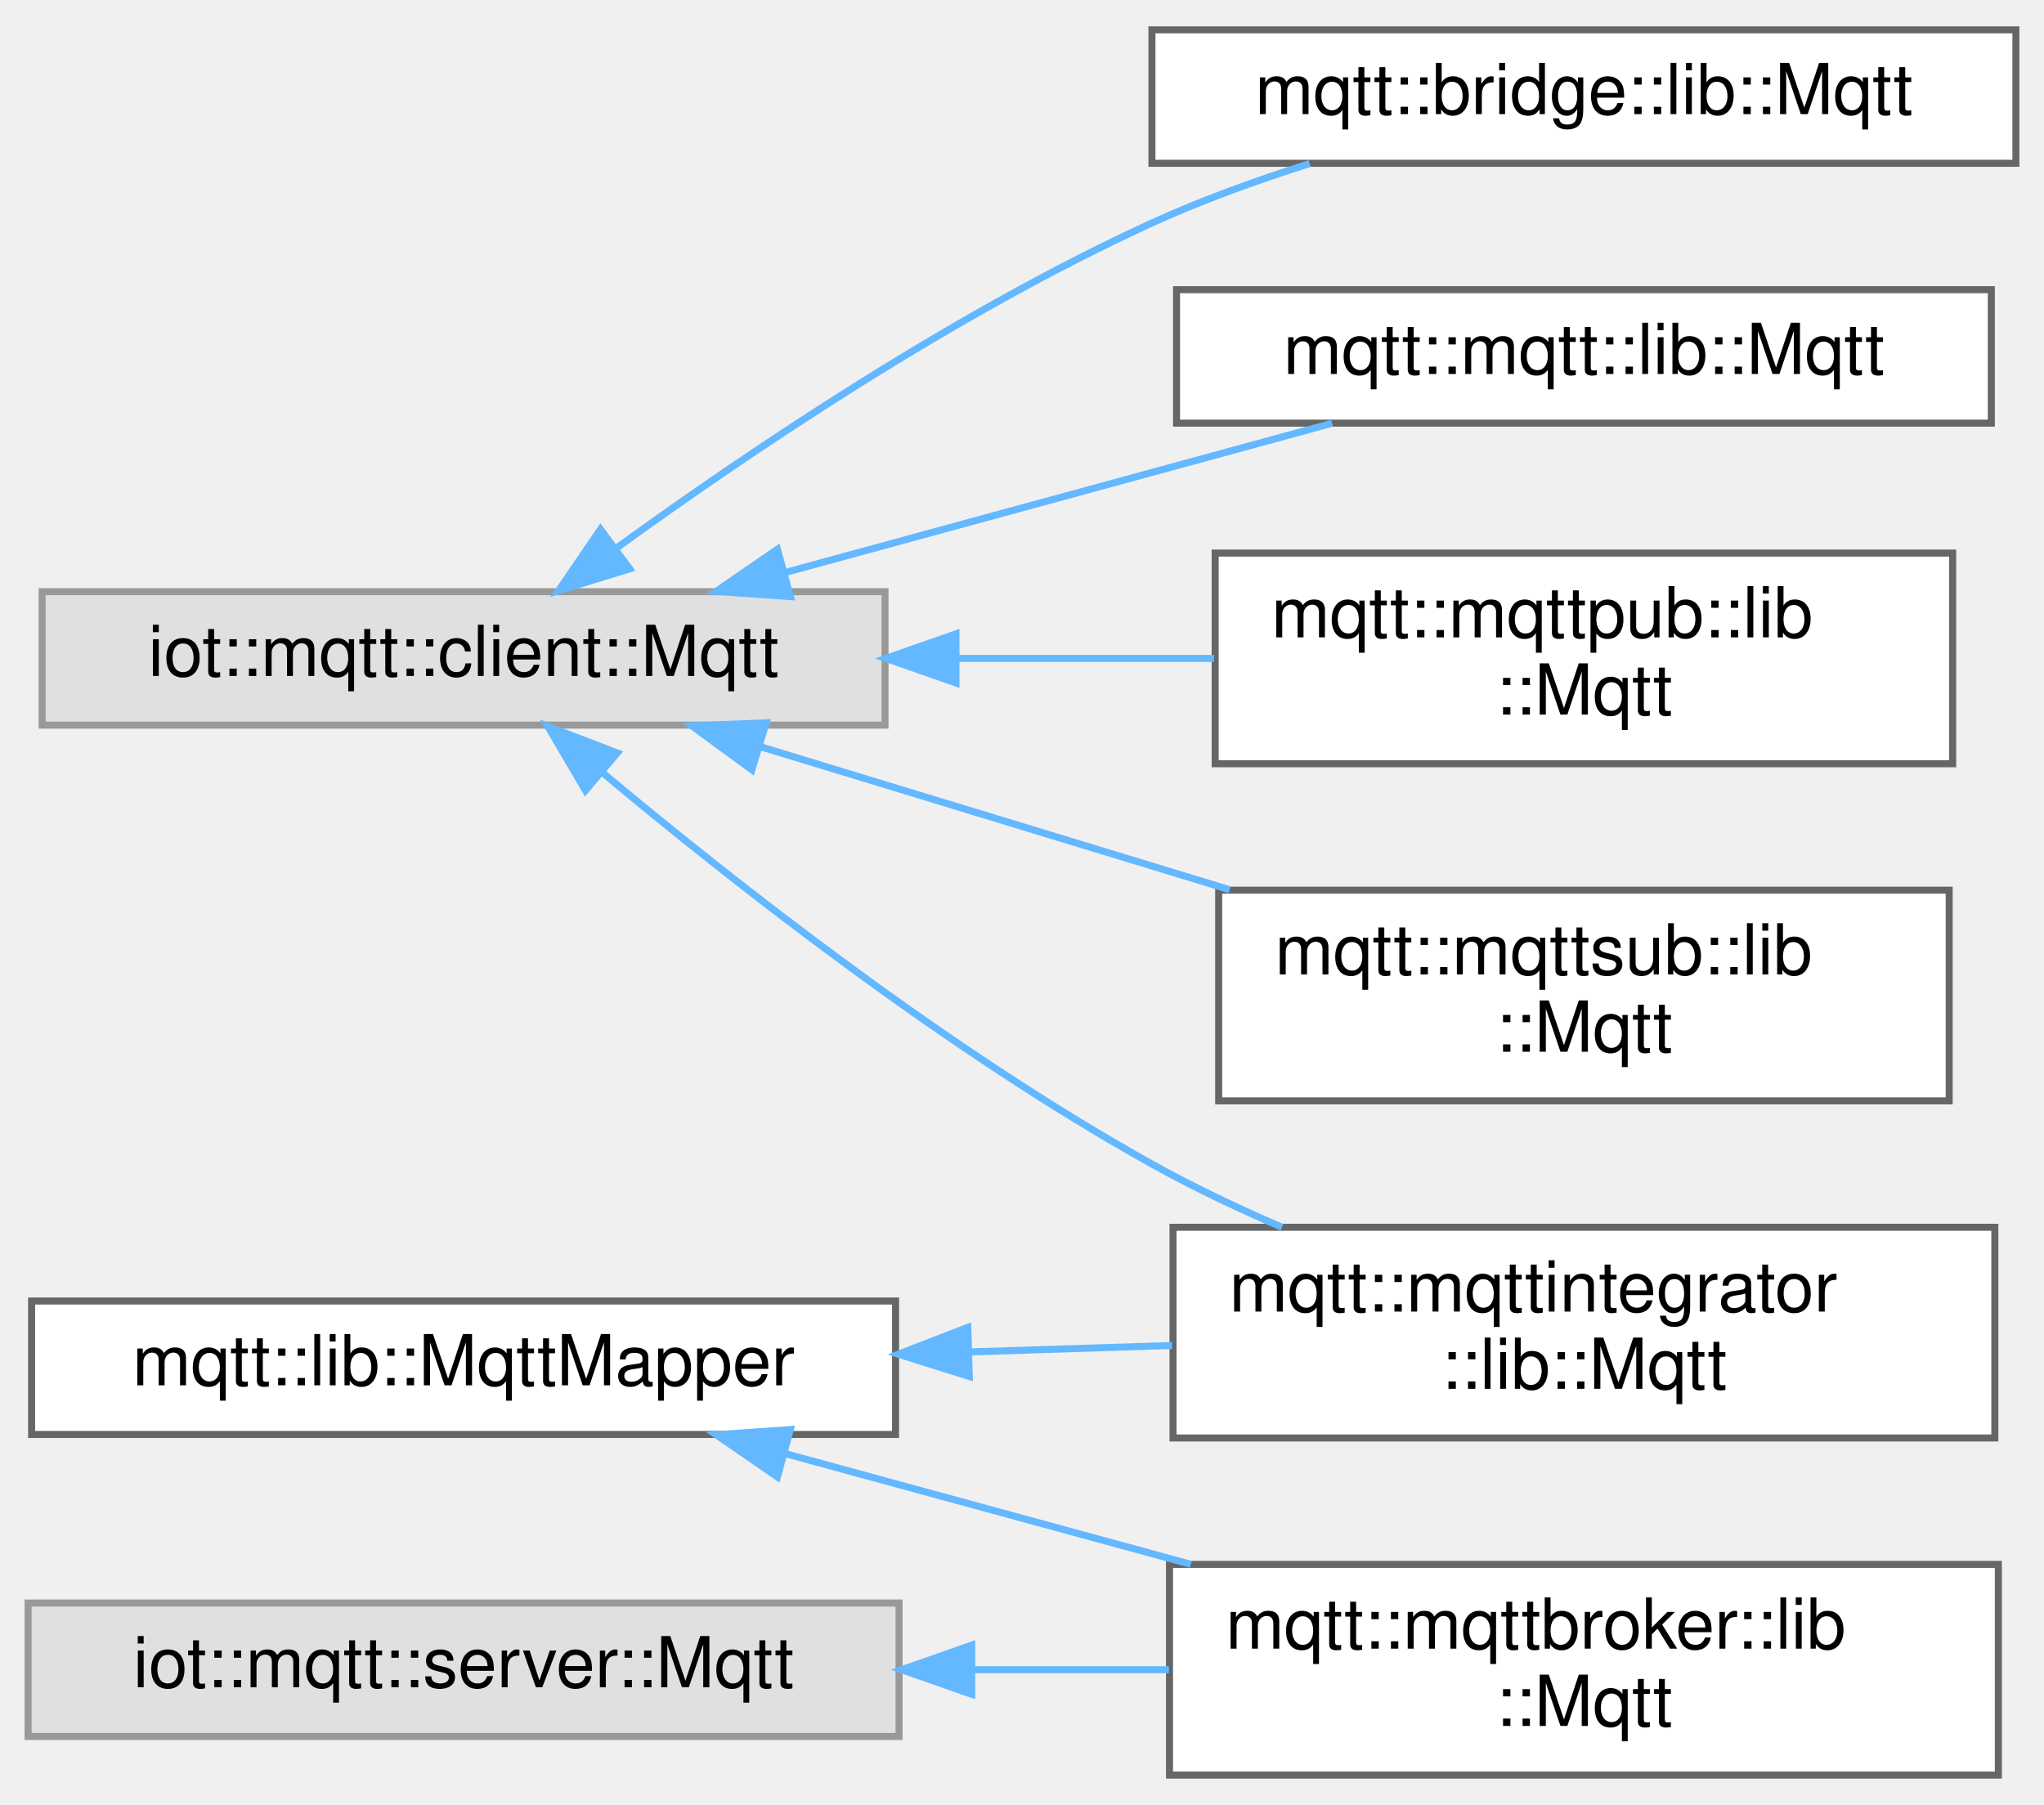
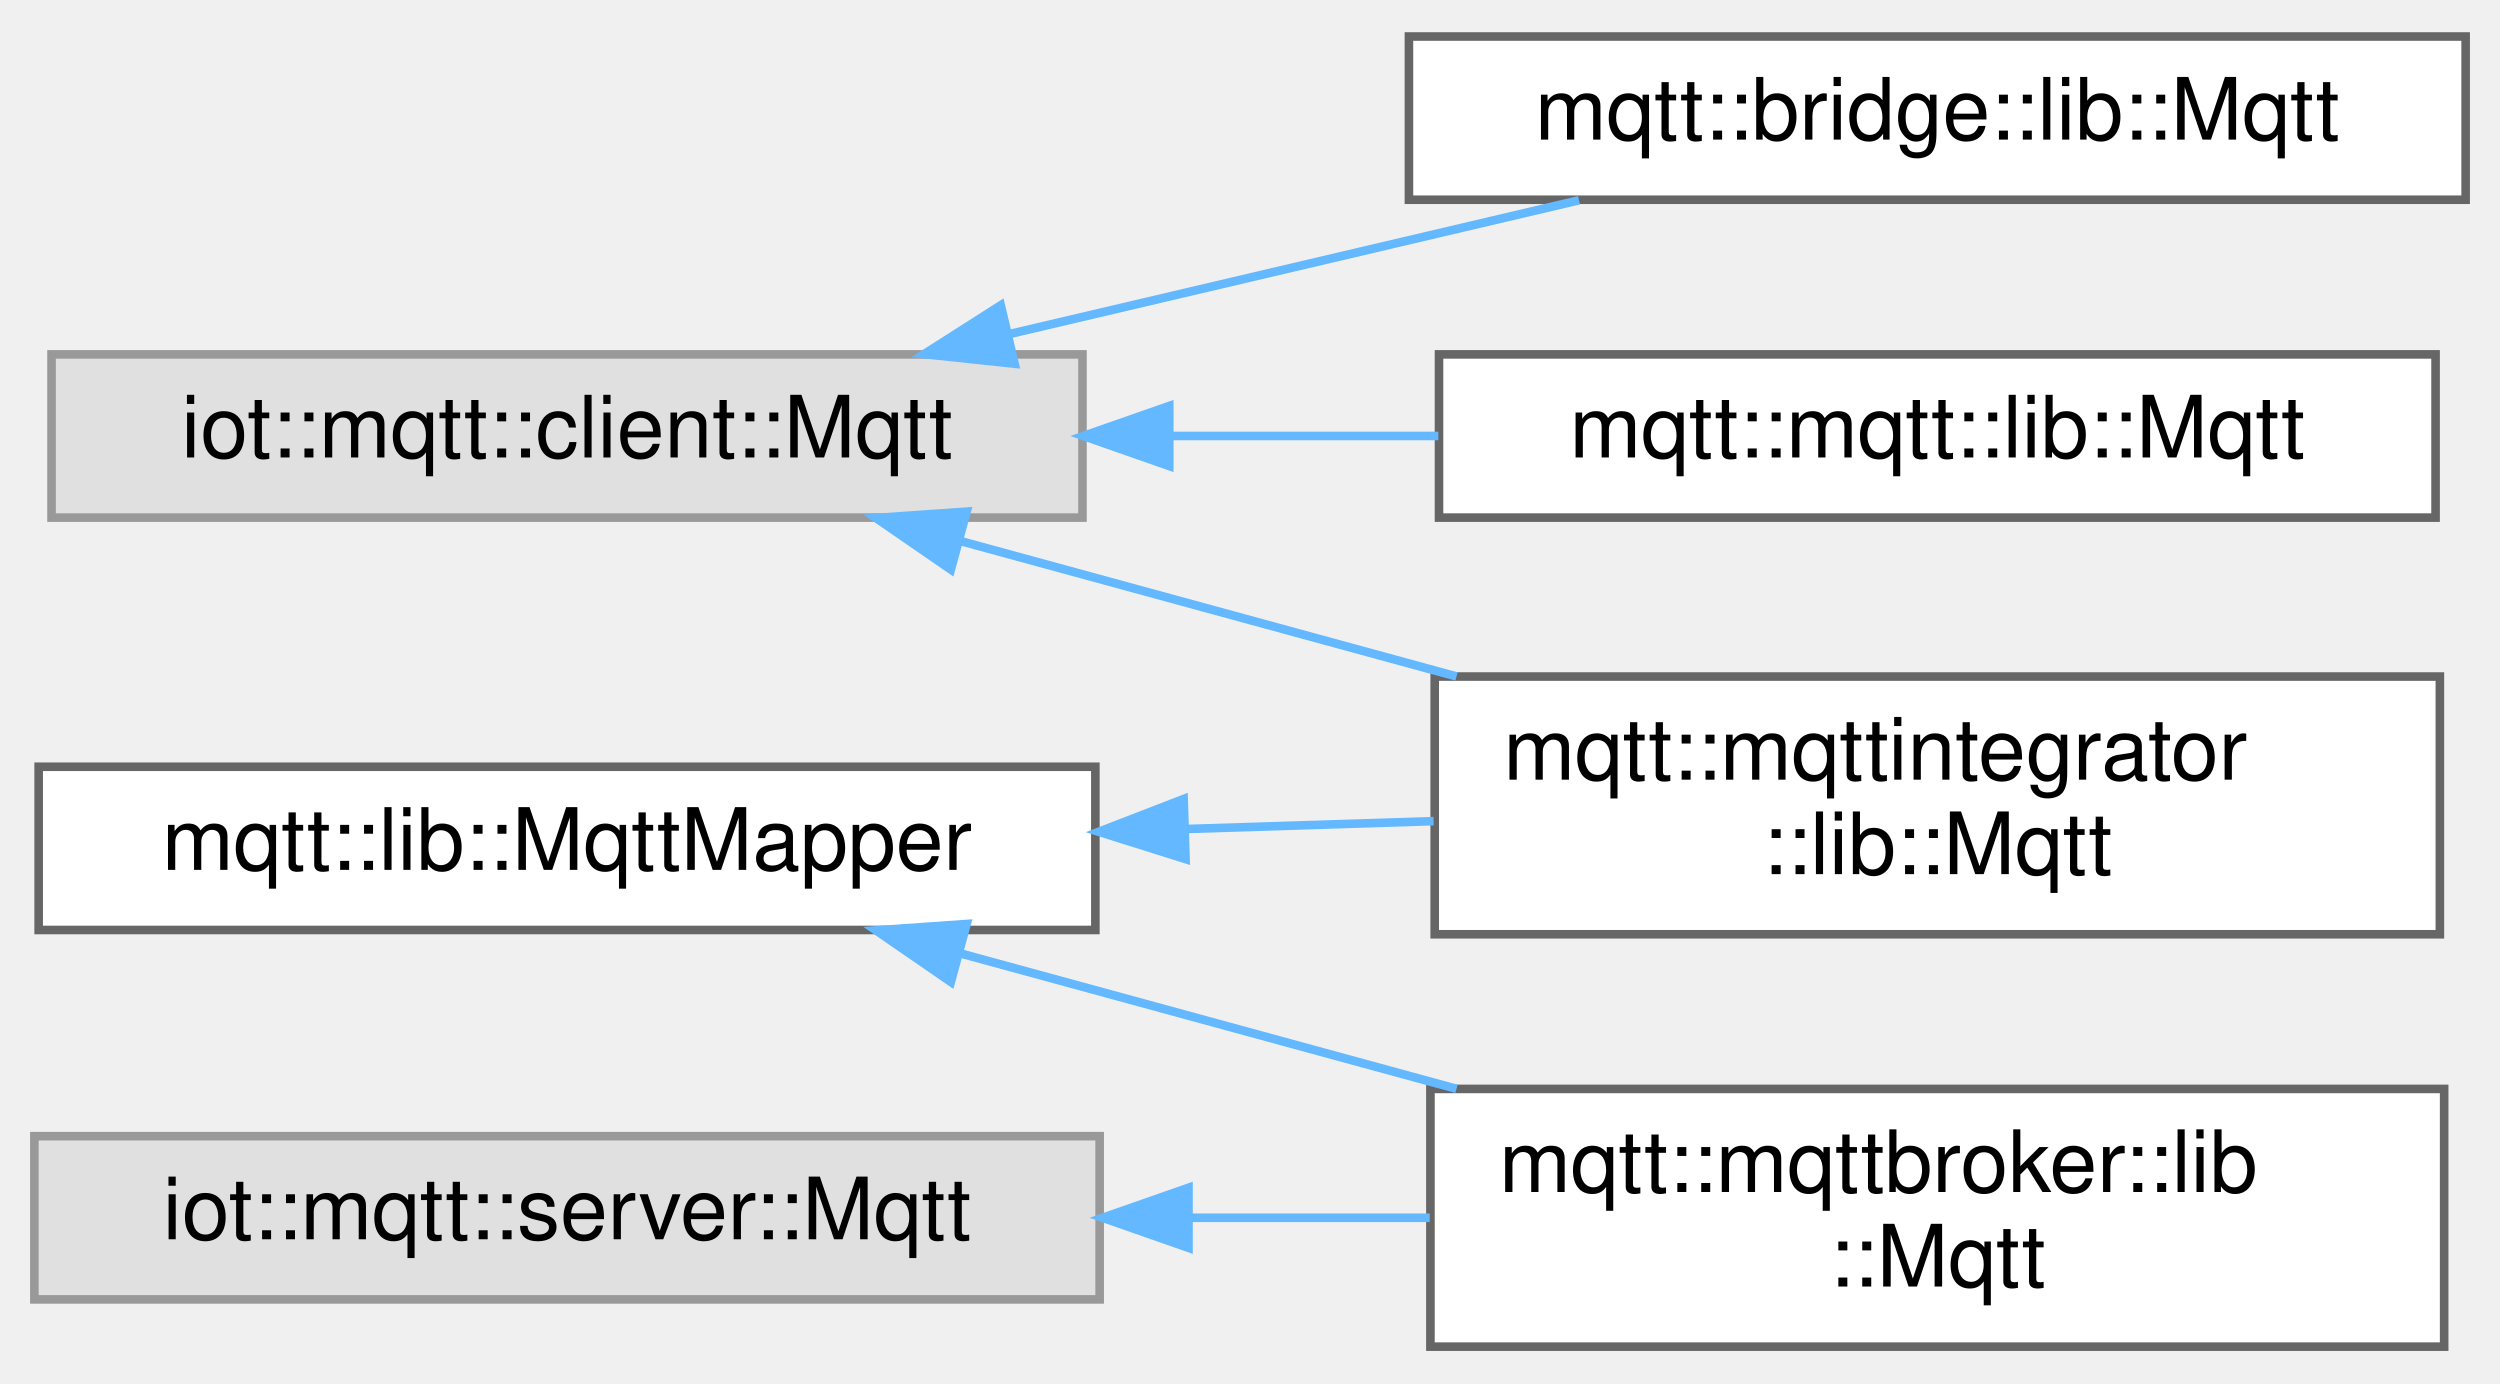
- <svg xmlns="http://www.w3.org/2000/svg" xmlns:xlink="http://www.w3.org/1999/xlink" width="291pt" height="257pt" viewBox="0.00 0.00 291.00 256.50">
-   <g id="graph0" class="graph" transform="scale(1 1) rotate(0) translate(4 252.5)">
+ <svg xmlns="http://www.w3.org/2000/svg" xmlns:xlink="http://www.w3.org/1999/xlink" width="291pt" height="161pt" viewBox="0.00 0.00 291.00 160.50">
+   <g id="graph0" class="graph" transform="scale(1 1) rotate(0) translate(4 156.5)">
    <g id="Node000000" class="node">
      <g id="a_Node000000">
        <a xlink:title=" ">
-           <polygon fill="#e0e0e0" stroke="#999999" points="122,-168.5 2,-168.5 2,-149.5 122,-149.5 122,-168.5" />
-           <text text-anchor="middle" x="62" y="-156.5" font-family="Helvetica,sans-Serif" font-size="10.00">iot::mqtt::client::Mqtt</text>
+           <polygon fill="#e0e0e0" stroke="#999999" points="122,-115.5 2,-115.5 2,-96.5 122,-96.5 122,-115.5" />
+           <text text-anchor="middle" x="62" y="-103.5" font-family="Helvetica,sans-Serif" font-size="10.00">iot::mqtt::client::Mqtt</text>
        </a>
      </g>
    </g>
    <g id="Node000001" class="node">
      <g id="a_Node000001">
        <a xlink:href="classmqtt_1_1bridge_1_1lib_1_1Mqtt.html" target="_top" xlink:title=" ">
-           <polygon fill="white" stroke="#666666" points="283,-248.5 160,-248.5 160,-229.5 283,-229.5 283,-248.5" />
-           <text text-anchor="middle" x="221.5" y="-236.5" font-family="Helvetica,sans-Serif" font-size="10.00">mqtt::bridge::lib::Mqtt</text>
+           <polygon fill="white" stroke="#666666" points="283,-152.5 160,-152.5 160,-133.5 283,-133.5 283,-152.5" />
+           <text text-anchor="middle" x="221.5" y="-140.5" font-family="Helvetica,sans-Serif" font-size="10.00">mqtt::bridge::lib::Mqtt</text>
        </a>
      </g>
    </g>
-     <g id="edge38_Node000000_Node000001" class="edge">
-       <g id="a_edge38_Node000000_Node000001">
+     <g id="edge36_Node000000_Node000001" class="edge">
+       <g id="a_edge36_Node000000_Node000001">
        <a xlink:title=" ">
-           <path fill="none" stroke="#63b8ff" d="M83.72,-174.68C102.72,-188.45 132.07,-208.23 160,-221 167.08,-224.24 174.88,-227.06 182.46,-229.46" />
-           <polygon fill="#63b8ff" stroke="#63b8ff" points="85.65,-171.75 75.52,-168.64 81.49,-177.39 85.65,-171.75" />
+           <path fill="none" stroke="#63b8ff" d="M113.47,-117.86C134.91,-122.89 159.56,-128.68 179.8,-133.44" />
+           <polygon fill="#63b8ff" stroke="#63b8ff" points="114.1,-114.41 103.56,-115.53 112.49,-121.22 114.1,-114.41" />
        </a>
      </g>
    </g>
    <g id="Node000002" class="node">
      <g id="a_Node000002">
        <a xlink:href="classmqtt_1_1mqtt_1_1lib_1_1Mqtt.html" target="_top" xlink:title=" ">
-           <polygon fill="white" stroke="#666666" points="279.5,-211.5 163.5,-211.5 163.5,-192.5 279.5,-192.5 279.5,-211.5" />
-           <text text-anchor="middle" x="221.5" y="-199.5" font-family="Helvetica,sans-Serif" font-size="10.00">mqtt::mqtt::lib::Mqtt</text>
+           <polygon fill="white" stroke="#666666" points="279.5,-115.5 163.5,-115.5 163.5,-96.5 279.5,-96.5 279.5,-115.5" />
+           <text text-anchor="middle" x="221.5" y="-103.5" font-family="Helvetica,sans-Serif" font-size="10.00">mqtt::mqtt::lib::Mqtt</text>
        </a>
      </g>
    </g>
-     <g id="edge39_Node000000_Node000002" class="edge">
-       <g id="a_edge39_Node000000_Node000002">
+     <g id="edge37_Node000000_Node000002" class="edge">
+       <g id="a_edge37_Node000000_Node000002">
        <a xlink:title=" ">
-           <path fill="none" stroke="#63b8ff" d="M107.82,-171.24C132.52,-177.98 162.72,-186.23 185.64,-192.48" />
-           <polygon fill="#63b8ff" stroke="#63b8ff" points="108.52,-167.8 97.95,-168.54 106.68,-174.55 108.52,-167.8" />
+           <path fill="none" stroke="#63b8ff" d="M132.37,-106C142.75,-106 153.34,-106 163.42,-106" />
+           <polygon fill="#63b8ff" stroke="#63b8ff" points="132.1,-102.5 122.1,-106 132.1,-109.5 132.1,-102.5" />
        </a>
      </g>
    </g>
    <g id="Node000003" class="node">
      <g id="a_Node000003">
        <a xlink:href="classmqtt_1_1mqttintegrator_1_1lib_1_1Mqtt.html" target="_top" xlink:title=" ">
          <polygon fill="white" stroke="#666666" points="280,-78 163,-78 163,-48 280,-48 280,-78" />
          <text text-anchor="start" x="171" y="-66" font-family="Helvetica,sans-Serif" font-size="10.00">mqtt::mqttintegrator</text>
          <text text-anchor="middle" x="221.5" y="-55" font-family="Helvetica,sans-Serif" font-size="10.00">::lib::Mqtt</text>
        </a>
      </g>
    </g>
-     <g id="edge40_Node000000_Node000003" class="edge">
-       <g id="a_edge40_Node000000_Node000003">
+     <g id="edge38_Node000000_Node000003" class="edge">
+       <g id="a_edge38_Node000000_Node000003">
        <a xlink:title=" ">
-           <path fill="none" stroke="#63b8ff" d="M81.79,-142.72C100.62,-126.98 130.92,-103.19 160,-87 165.82,-83.76 172.18,-80.73 178.51,-78" />
-           <polygon fill="#63b8ff" stroke="#63b8ff" points="79.35,-140.19 73.98,-149.33 83.88,-145.54 79.35,-140.19" />
-         </a>
-       </g>
-     </g>
-     <g id="Node000007" class="node">
-       <g id="a_Node000007">
-         <a xlink:href="classmqtt_1_1mqttpub_1_1lib_1_1Mqtt.html" target="_top" xlink:title=" ">
-           <polygon fill="white" stroke="#666666" points="274,-174 169,-174 169,-144 274,-144 274,-174" />
-           <text text-anchor="start" x="177" y="-162" font-family="Helvetica,sans-Serif" font-size="10.00">mqtt::mqttpub::lib</text>
-           <text text-anchor="middle" x="221.5" y="-151" font-family="Helvetica,sans-Serif" font-size="10.00">::Mqtt</text>
-         </a>
-       </g>
-     </g>
-     <g id="edge41_Node000000_Node000007" class="edge">
-       <g id="a_edge41_Node000000_Node000007">
-         <a xlink:title=" ">
-           <path fill="none" stroke="#63b8ff" d="M132.3,-159C144.57,-159 157.16,-159 168.83,-159" />
-           <polygon fill="#63b8ff" stroke="#63b8ff" points="132.1,-155.5 122.1,-159 132.1,-162.5 132.1,-155.5" />
-         </a>
-       </g>
-     </g>
-     <g id="Node000008" class="node">
-       <g id="a_Node000008">
-         <a xlink:href="classmqtt_1_1mqttsub_1_1lib_1_1Mqtt.html" target="_top" xlink:title=" ">
-           <polygon fill="white" stroke="#666666" points="273.5,-126 169.5,-126 169.5,-96 273.5,-96 273.5,-126" />
-           <text text-anchor="start" x="177.5" y="-114" font-family="Helvetica,sans-Serif" font-size="10.00">mqtt::mqttsub::lib</text>
-           <text text-anchor="middle" x="221.5" y="-103" font-family="Helvetica,sans-Serif" font-size="10.00">::Mqtt</text>
-         </a>
-       </g>
-     </g>
-     <g id="edge42_Node000000_Node000008" class="edge">
-       <g id="a_edge42_Node000000_Node000008">
-         <a xlink:title=" ">
-           <path fill="none" stroke="#63b8ff" d="M104.16,-146.46C124.64,-140.21 149.56,-132.62 171.07,-126.06" />
-           <polygon fill="#63b8ff" stroke="#63b8ff" points="103.04,-143.14 94.49,-149.4 105.08,-149.83 103.04,-143.14" />
+           <path fill="none" stroke="#63b8ff" d="M107.62,-93.82C125.63,-88.9 146.6,-83.18 165.54,-78.01" />
+           <polygon fill="#63b8ff" stroke="#63b8ff" points="106.68,-90.45 97.95,-96.46 108.52,-97.2 106.68,-90.45" />
        </a>
      </g>
    </g>
    <g id="Node000006" class="node">
      <g id="a_Node000006">
        <a xlink:title=" ">
          <polygon fill="#e0e0e0" stroke="#999999" points="124,-24.5 0,-24.5 0,-5.5 124,-5.5 124,-24.5" />
          <text text-anchor="middle" x="62" y="-12.5" font-family="Helvetica,sans-Serif" font-size="10.00">iot::mqtt::server::Mqtt</text>
        </a>
      </g>
    </g>
    <g id="Node000005" class="node">
      <g id="a_Node000005">
        <a xlink:href="classmqtt_1_1mqttbroker_1_1lib_1_1Mqtt.html" target="_top" xlink:title=" ">
          <polygon fill="white" stroke="#666666" points="280.5,-30 162.5,-30 162.5,0 280.5,0 280.5,-30" />
          <text text-anchor="start" x="170.5" y="-18" font-family="Helvetica,sans-Serif" font-size="10.00">mqtt::mqttbroker::lib</text>
          <text text-anchor="middle" x="221.5" y="-7" font-family="Helvetica,sans-Serif" font-size="10.00">::Mqtt</text>
        </a>
      </g>
    </g>
-     <g id="edge43_Node000006_Node000005" class="edge">
-       <g id="a_edge43_Node000006_Node000005">
+     <g id="edge39_Node000006_Node000005" class="edge">
+       <g id="a_edge39_Node000006_Node000005">
        <a xlink:title=" ">
          <path fill="none" stroke="#63b8ff" d="M134.43,-15C143.8,-15 153.31,-15 162.42,-15" />
          <polygon fill="#63b8ff" stroke="#63b8ff" points="134.34,-11.5 124.34,-15 134.34,-18.5 134.34,-11.5" />
        </a>
      </g>
    </g>
    <g id="Node000004" class="node">
      <g id="a_Node000004">
        <a xlink:href="classmqtt_1_1lib_1_1MqttMapper.html" target="_top" xlink:title=" ">
          <polygon fill="white" stroke="#666666" points="123.5,-67.5 0.5,-67.5 0.5,-48.5 123.5,-48.5 123.5,-67.5" />
          <text text-anchor="middle" x="62" y="-55.5" font-family="Helvetica,sans-Serif" font-size="10.00">mqtt::lib::MqttMapper</text>
        </a>
      </g>
    </g>
-     <g id="edge45_Node000004_Node000003" class="edge">
-       <g id="a_edge45_Node000004_Node000003">
+     <g id="edge41_Node000004_Node000003" class="edge">
+       <g id="a_edge41_Node000004_Node000003">
        <a xlink:title=" ">
          <path fill="none" stroke="#63b8ff" d="M133.91,-60.25C143.6,-60.56 153.45,-60.87 162.87,-61.17" />
          <polygon fill="#63b8ff" stroke="#63b8ff" points="134,-56.75 123.89,-59.93 133.78,-63.75 134,-56.75" />
        </a>
      </g>
    </g>
-     <g id="edge44_Node000004_Node000005" class="edge">
-       <g id="a_edge44_Node000004_Node000005">
+     <g id="edge40_Node000004_Node000005" class="edge">
+       <g id="a_edge40_Node000004_Node000005">
        <a xlink:title=" ">
          <path fill="none" stroke="#63b8ff" d="M107.62,-45.82C125.63,-40.9 146.6,-35.18 165.54,-30.01" />
          <polygon fill="#63b8ff" stroke="#63b8ff" points="106.68,-42.45 97.95,-48.46 108.52,-49.2 106.68,-42.45" />
        </a>
      </g>
    </g>
  </g>
</svg>
